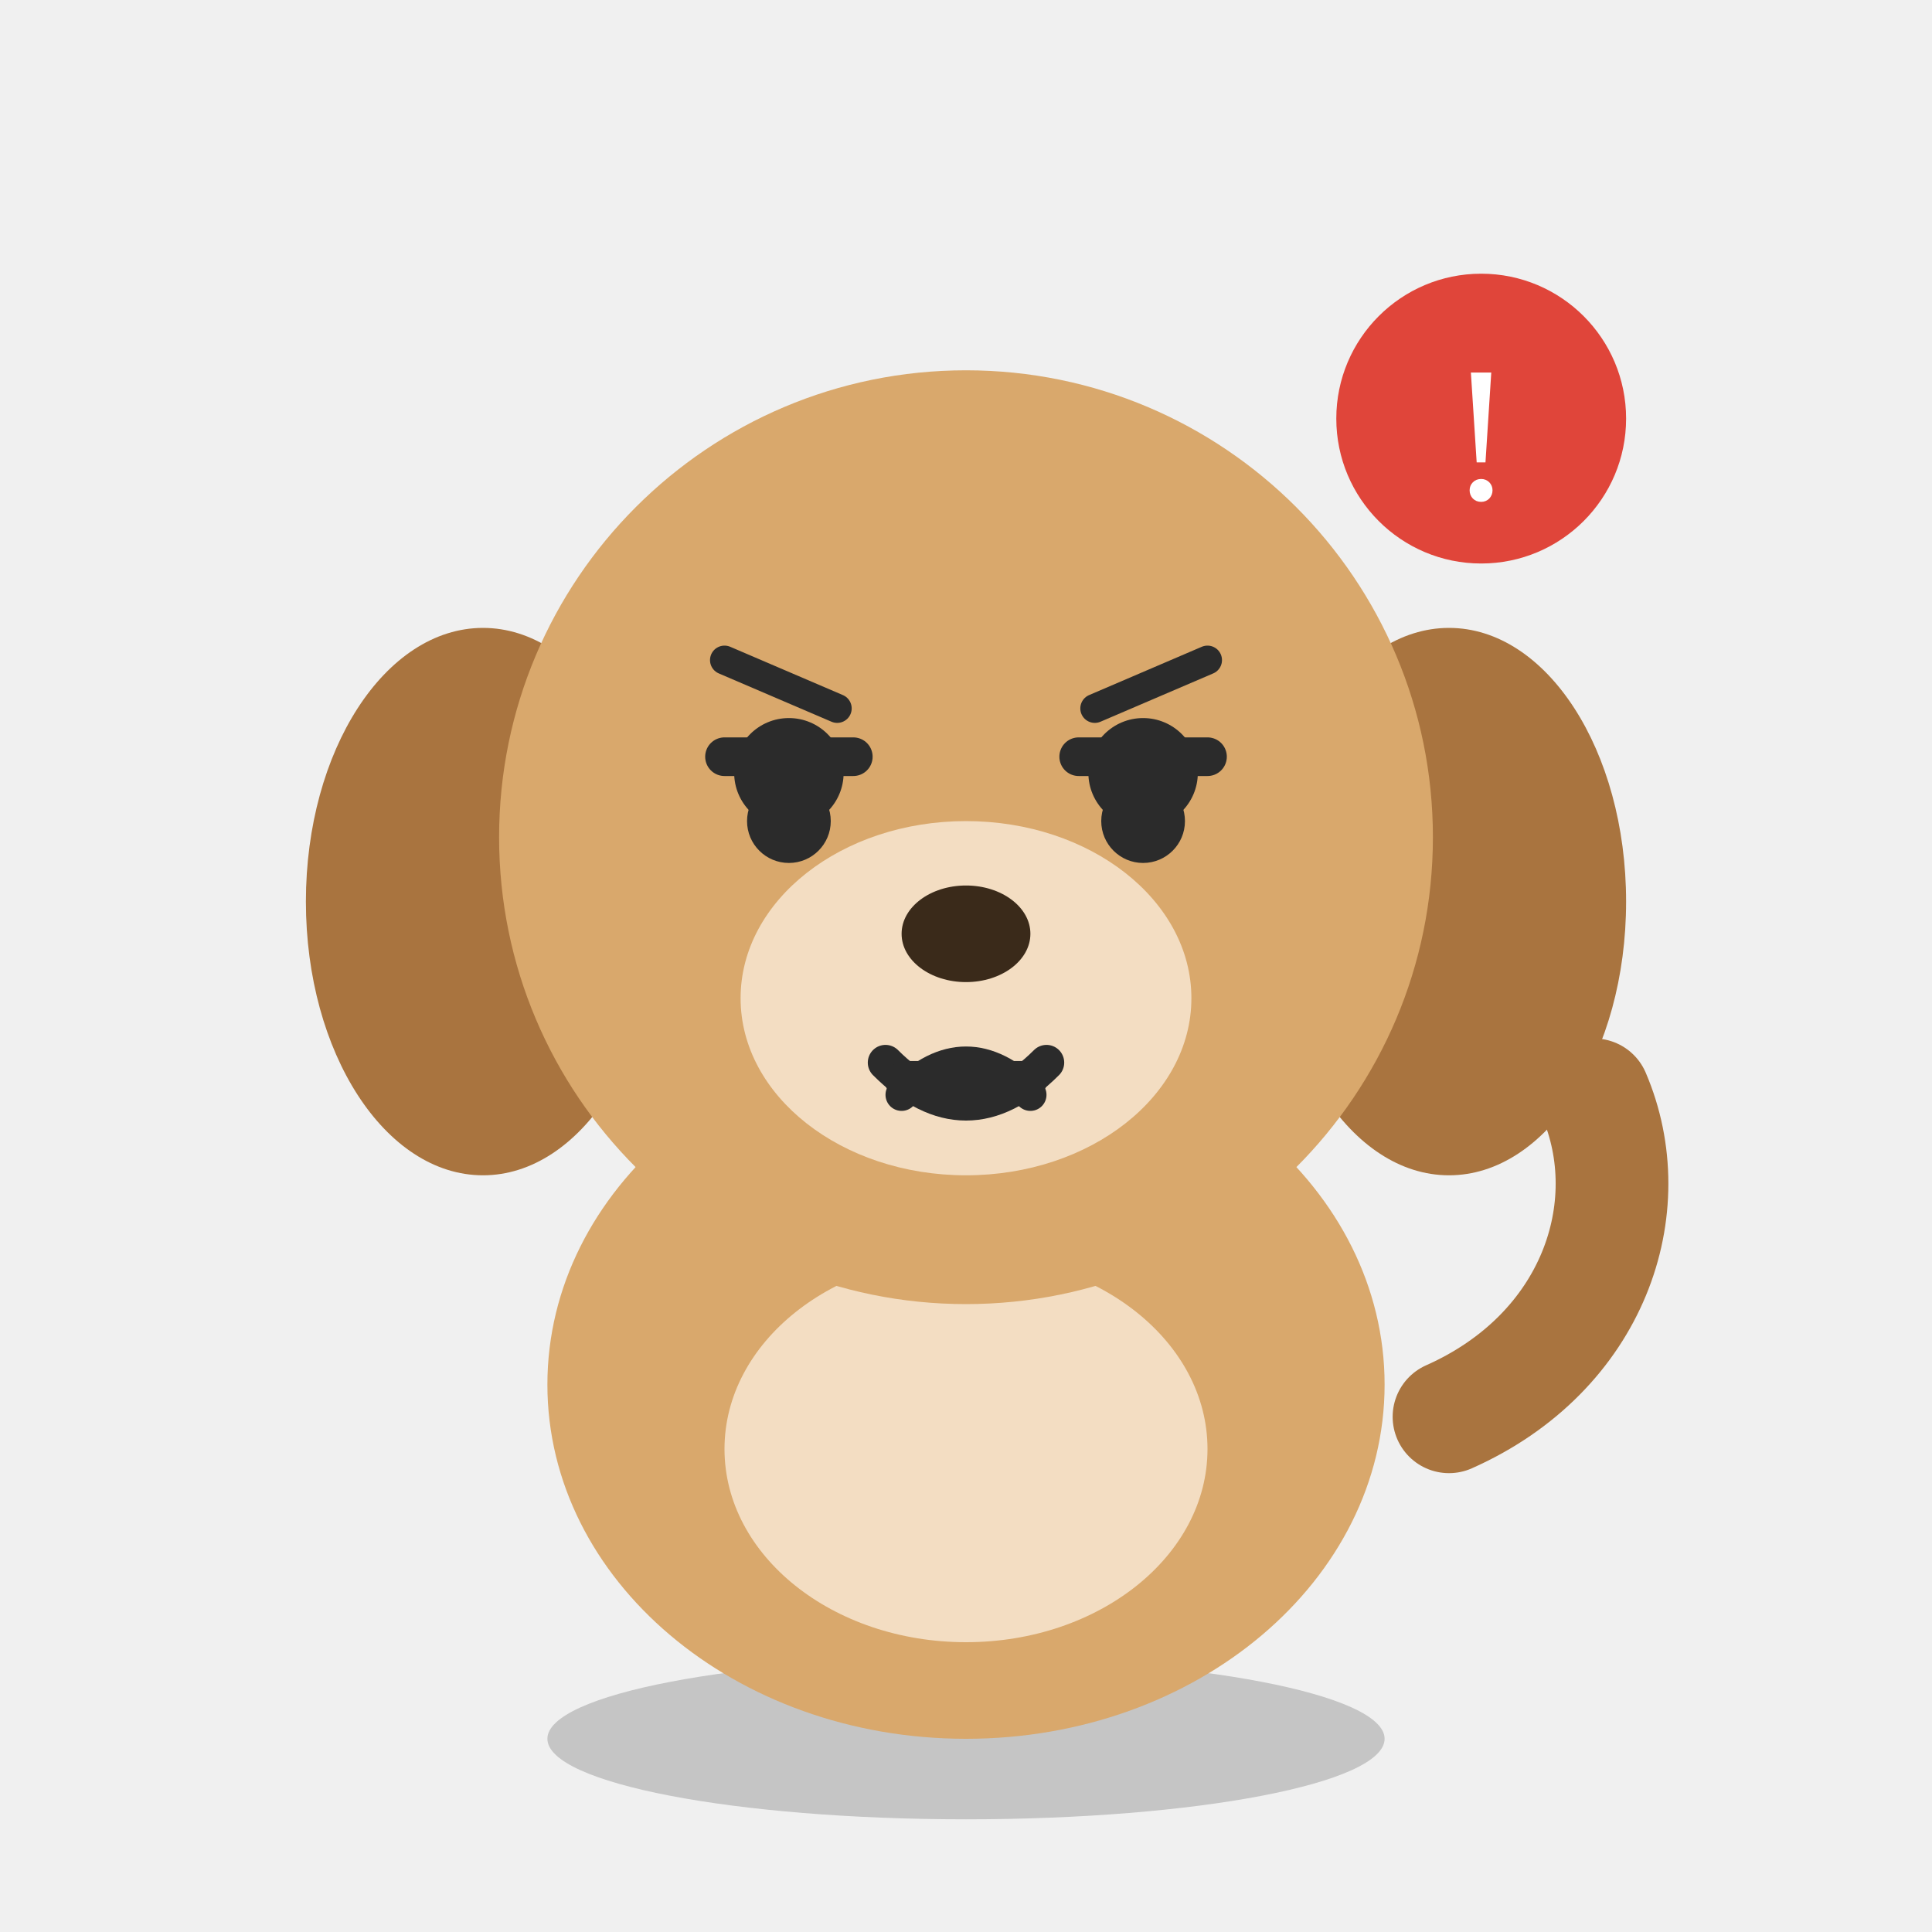
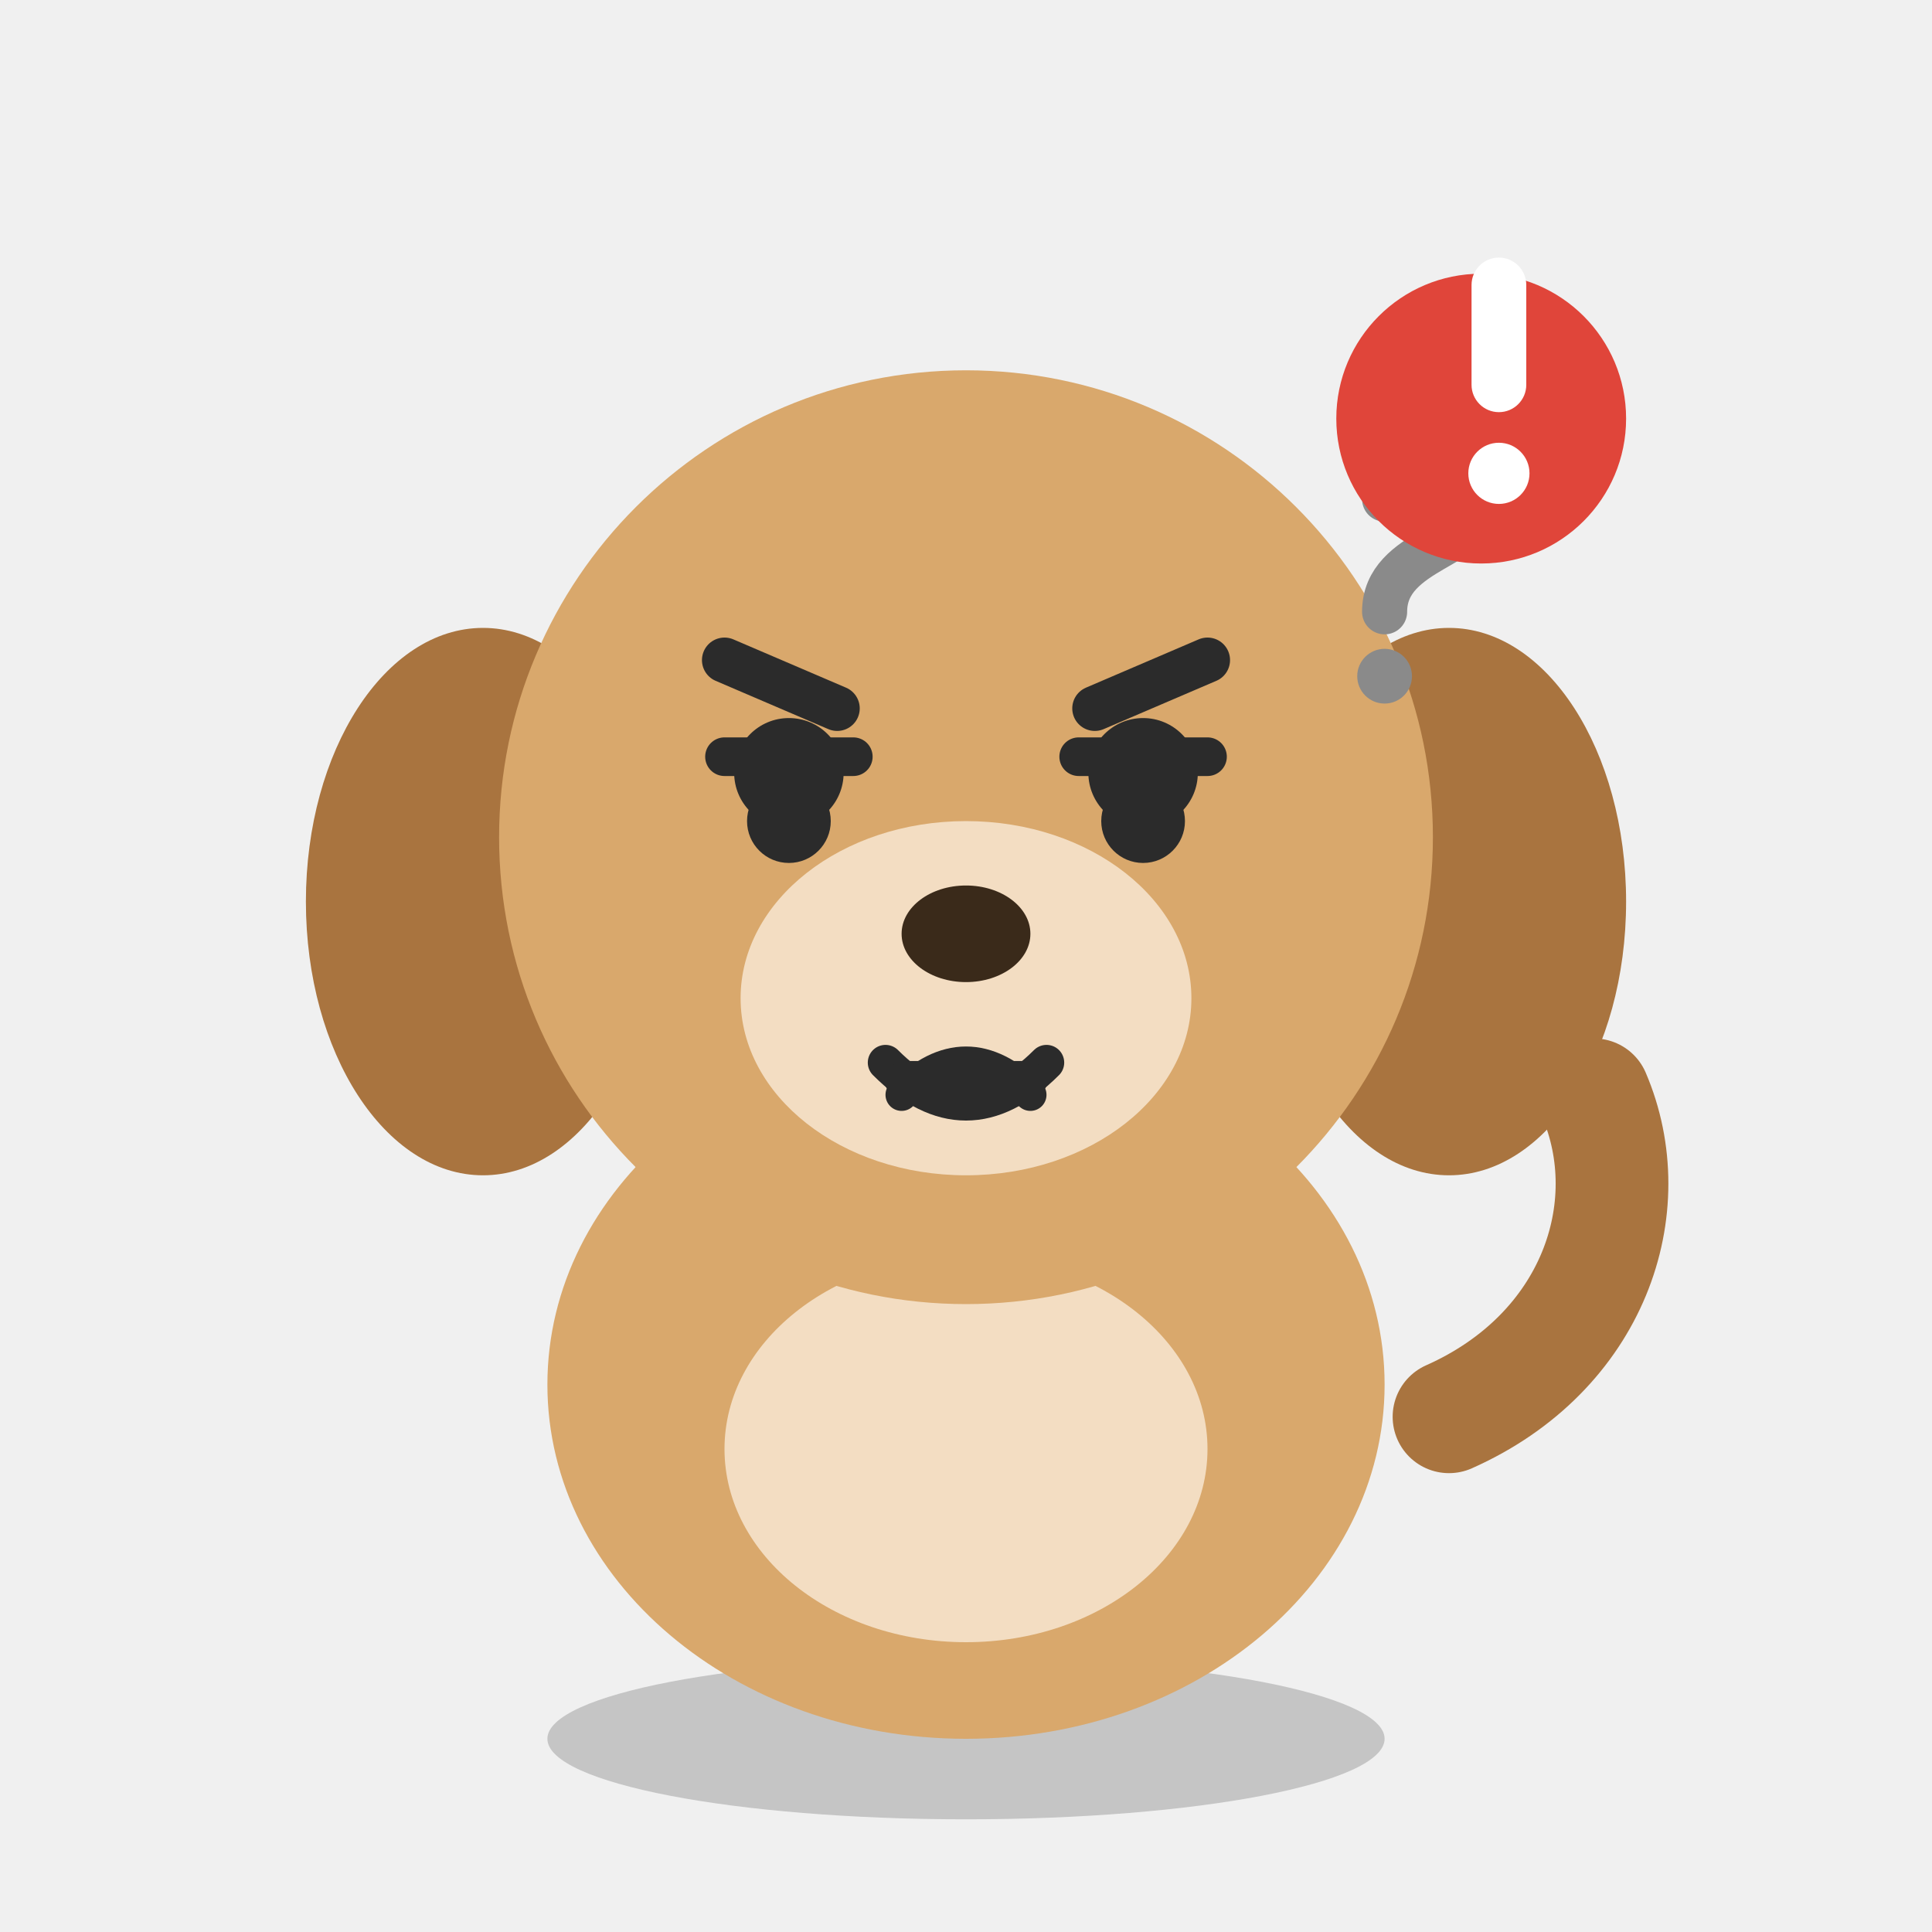
<svg xmlns="http://www.w3.org/2000/svg" viewBox="0 0 120 120" role="img" aria-label="狗狗助手">
  <g class="av-shadow">
    <ellipse cx="60" cy="108" rx="26" ry="5" opacity=".18" />
  </g>
  <g class="av-tail">
    <path d="M90 88c9-4 12-13 9-20" stroke="#a9743f" stroke-width="7" fill="none" stroke-linecap="round" />
  </g>
  <g class="av-body">
    <ellipse cx="60" cy="86" rx="26" ry="22" fill="#d9a86c" />
    <ellipse cx="60" cy="90" rx="15" ry="12" fill="#f3ddc2" />
  </g>
  <g class="av-head">
    <ellipse cx="30" cy="56" rx="11" ry="17" fill="#a9743f" />
    <ellipse cx="90" cy="56" rx="11" ry="17" fill="#a9743f" />
    <circle cx="60" cy="52" r="29" fill="#d9a86c" />
    <ellipse cx="60" cy="62" rx="14" ry="11" fill="#f3ddc2" />
    <ellipse cx="60" cy="58" rx="4" ry="3" fill="#3a2a1a" />
    <g class="av-expr av-expr-happy">
      <circle cx="49" cy="48" r="3.4" fill="#2b2b2b" />
      <circle cx="71" cy="48" r="3.4" fill="#2b2b2b" />
      <path d="M55 66q5 5 10 0" stroke="#2b2b2b" stroke-width="2.2" fill="none" stroke-linecap="round" />
    </g>
    <g class="av-expr av-expr-worry">
      <circle cx="49" cy="48" r="3" fill="#2b2b2b" />
      <circle cx="71" cy="48" r="3" fill="#2b2b2b" />
-       <path d="M45 41l7 3M75 41l-7 3" stroke="#2b2b2b" stroke-width="1.8" stroke-linecap="round" />
+       <path d="M45 41l7 3M75 41l-7 3" stroke="#2b2b2b" stroke-width="2.8" stroke-linecap="round" />
      <path d="M56 68q4-4 8 0" stroke="#2b2b2b" stroke-width="2" fill="none" stroke-linecap="round" />
    </g>
    <g class="av-expr av-expr-confused">
      <circle cx="49" cy="48" r="3" fill="#2b2b2b" />
      <circle cx="71" cy="48" r="3" fill="#2b2b2b" />
      <path d="M56 67h8" stroke="#2b2b2b" stroke-width="2.2" stroke-linecap="round" />
-       <text x="86" y="34" font-size="13" fill="#8a8a8a">?</text>
+       <g class="av-qmark" fill="none" stroke="#8a8a8a" stroke-width="2.8" stroke-linecap="round">
+         <path d="M86 31c0-4 6-4 6 0 0 3-6 3-6 7" />
+         <circle cx="86" cy="42" r="1.7" fill="#8a8a8a" stroke="none" />
+       </g>
    </g>
    <g class="av-expr av-expr-focused">
      <path d="M45 47h8M67 47h8" stroke="#2b2b2b" stroke-width="2.4" stroke-linecap="round" />
      <circle cx="49" cy="51" r="2.6" fill="#2b2b2b" />
      <circle cx="71" cy="51" r="2.6" fill="#2b2b2b" />
      <path d="M56 67h8" stroke="#2b2b2b" stroke-width="2" stroke-linecap="round" />
    </g>
  </g>
  <g class="av-mark" aria-hidden="true">
    <circle cx="92" cy="26" r="9" fill="#e0453a" />
-     <text x="92" y="31" font-size="12" text-anchor="middle" fill="#fff">!</text>
+     <g class="av-bang">
+       <rect x="91.4" y="16" width="3.4" height="9.6" rx="1.7" fill="#fff" />
+       <circle cx="93.1" cy="29.4" r="1.9" fill="#fff" />
+     </g>
  </g>
</svg>
